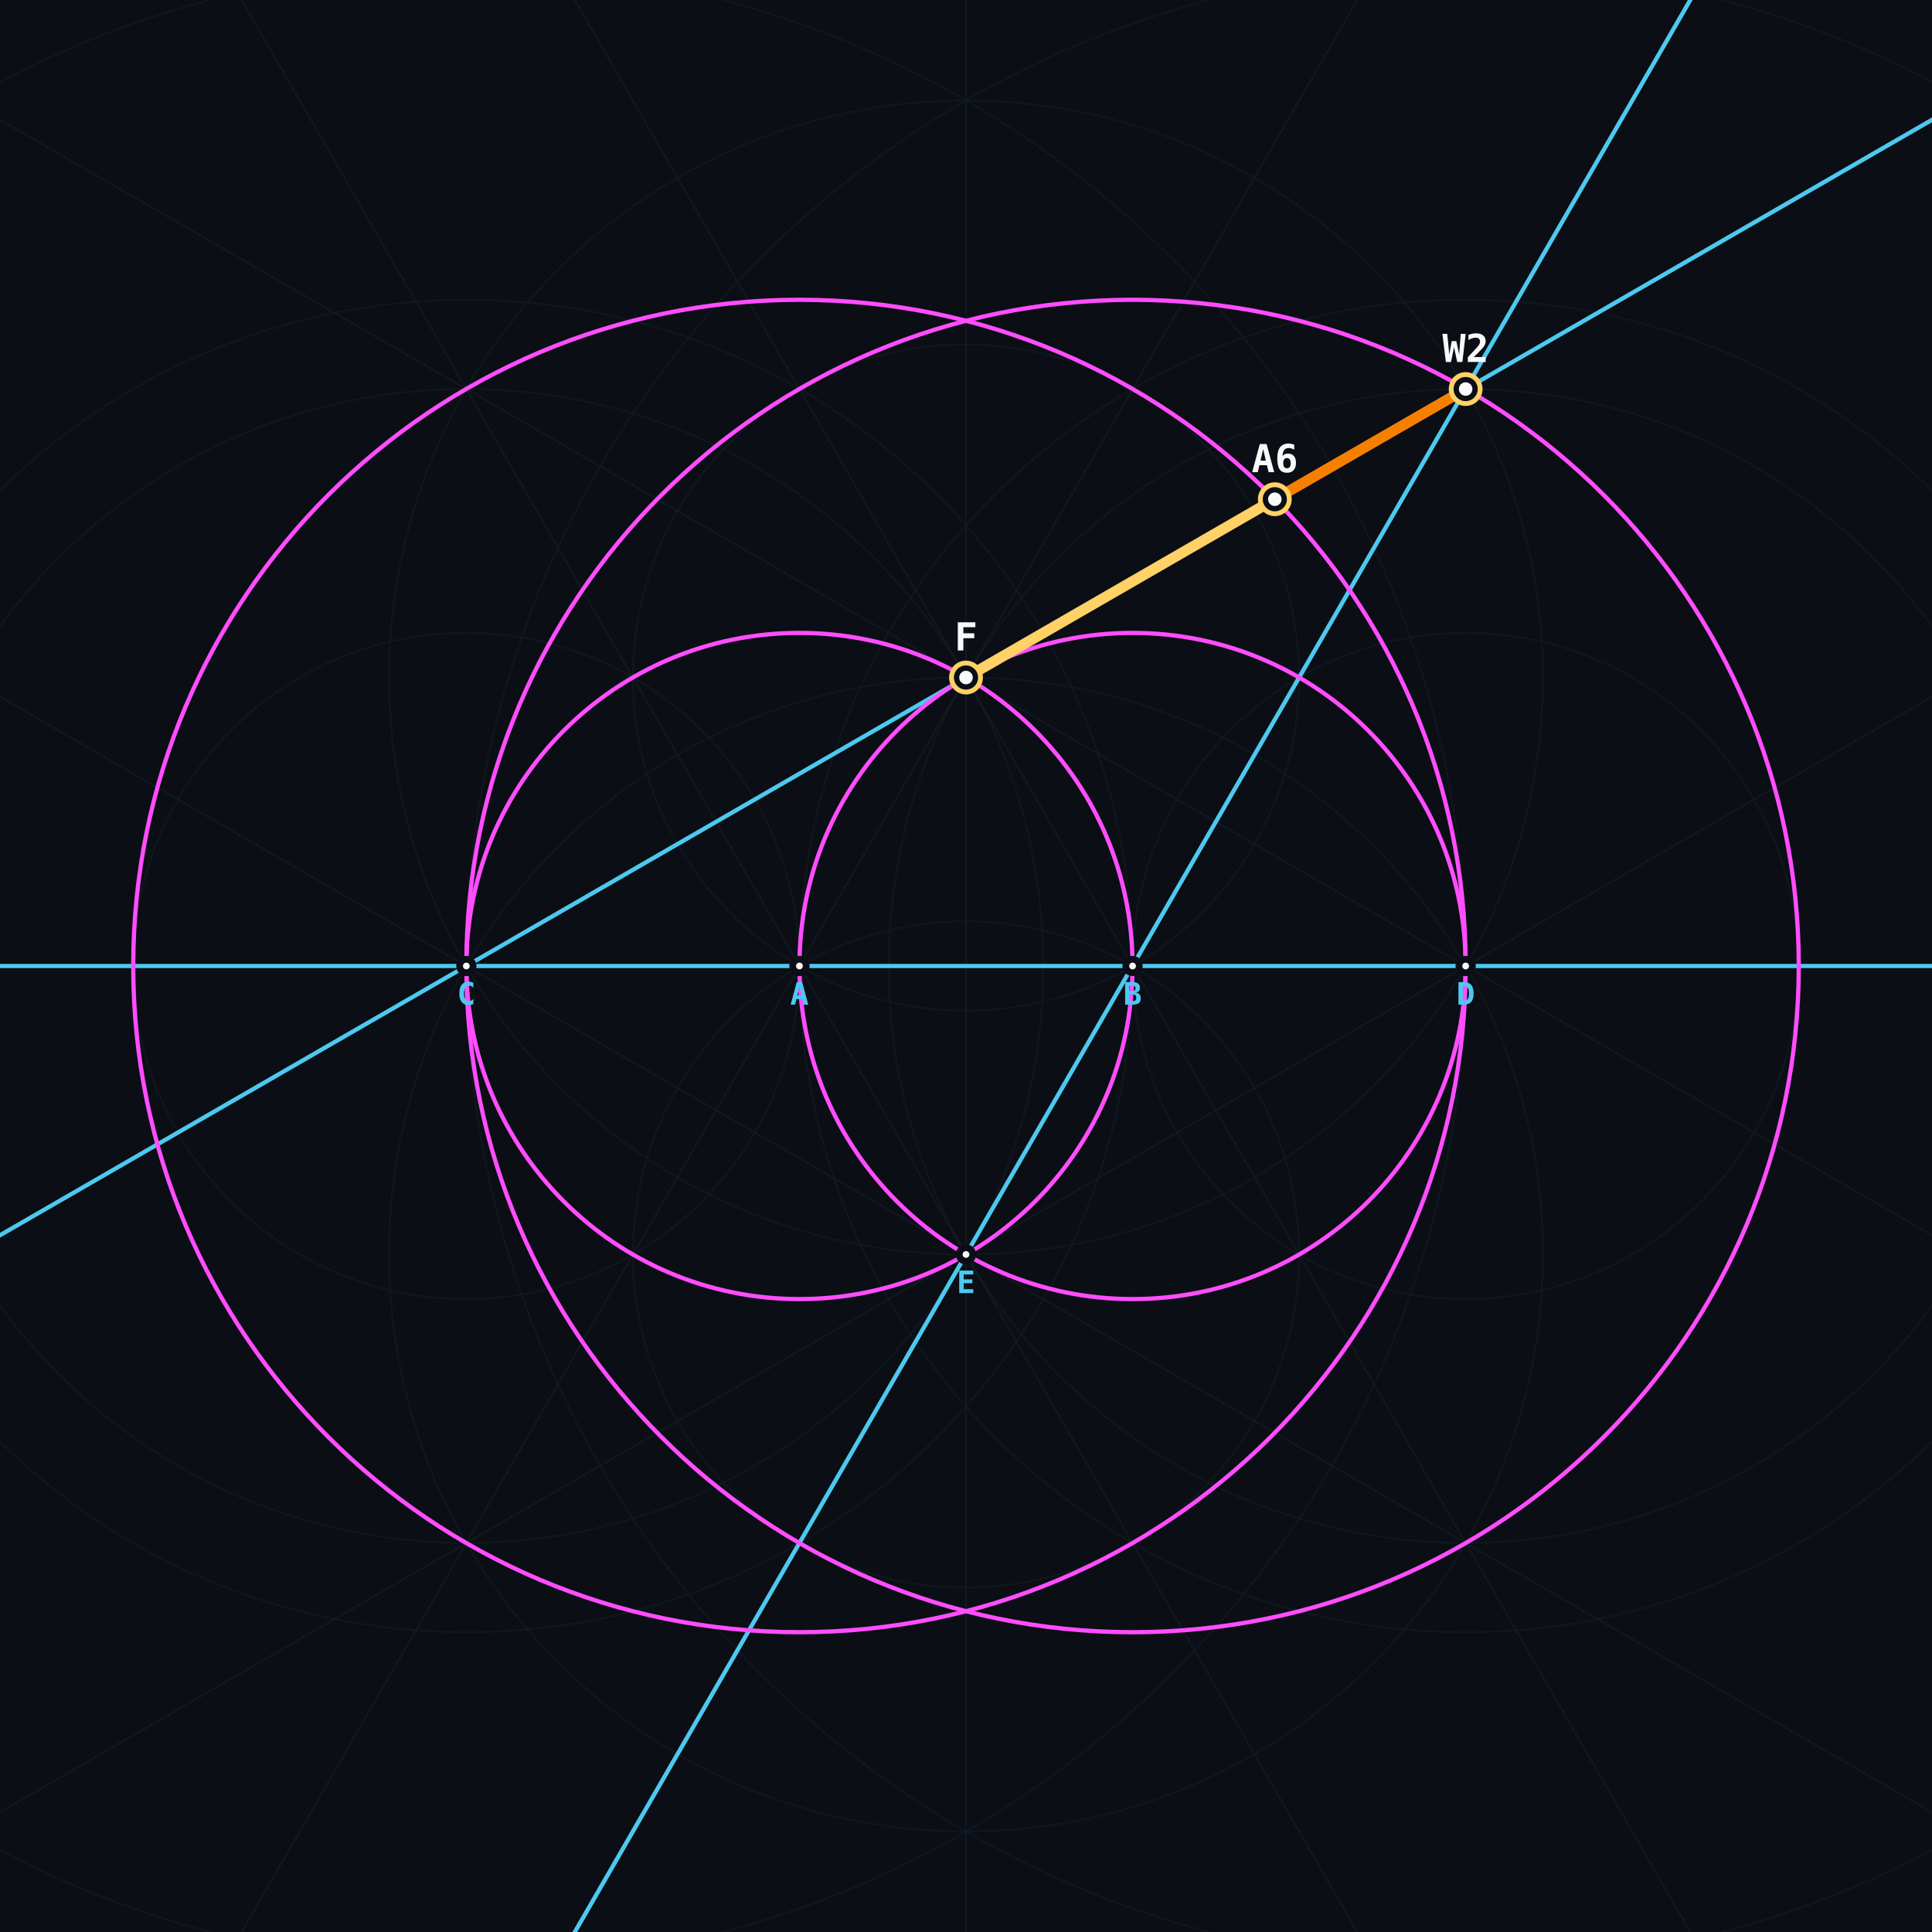
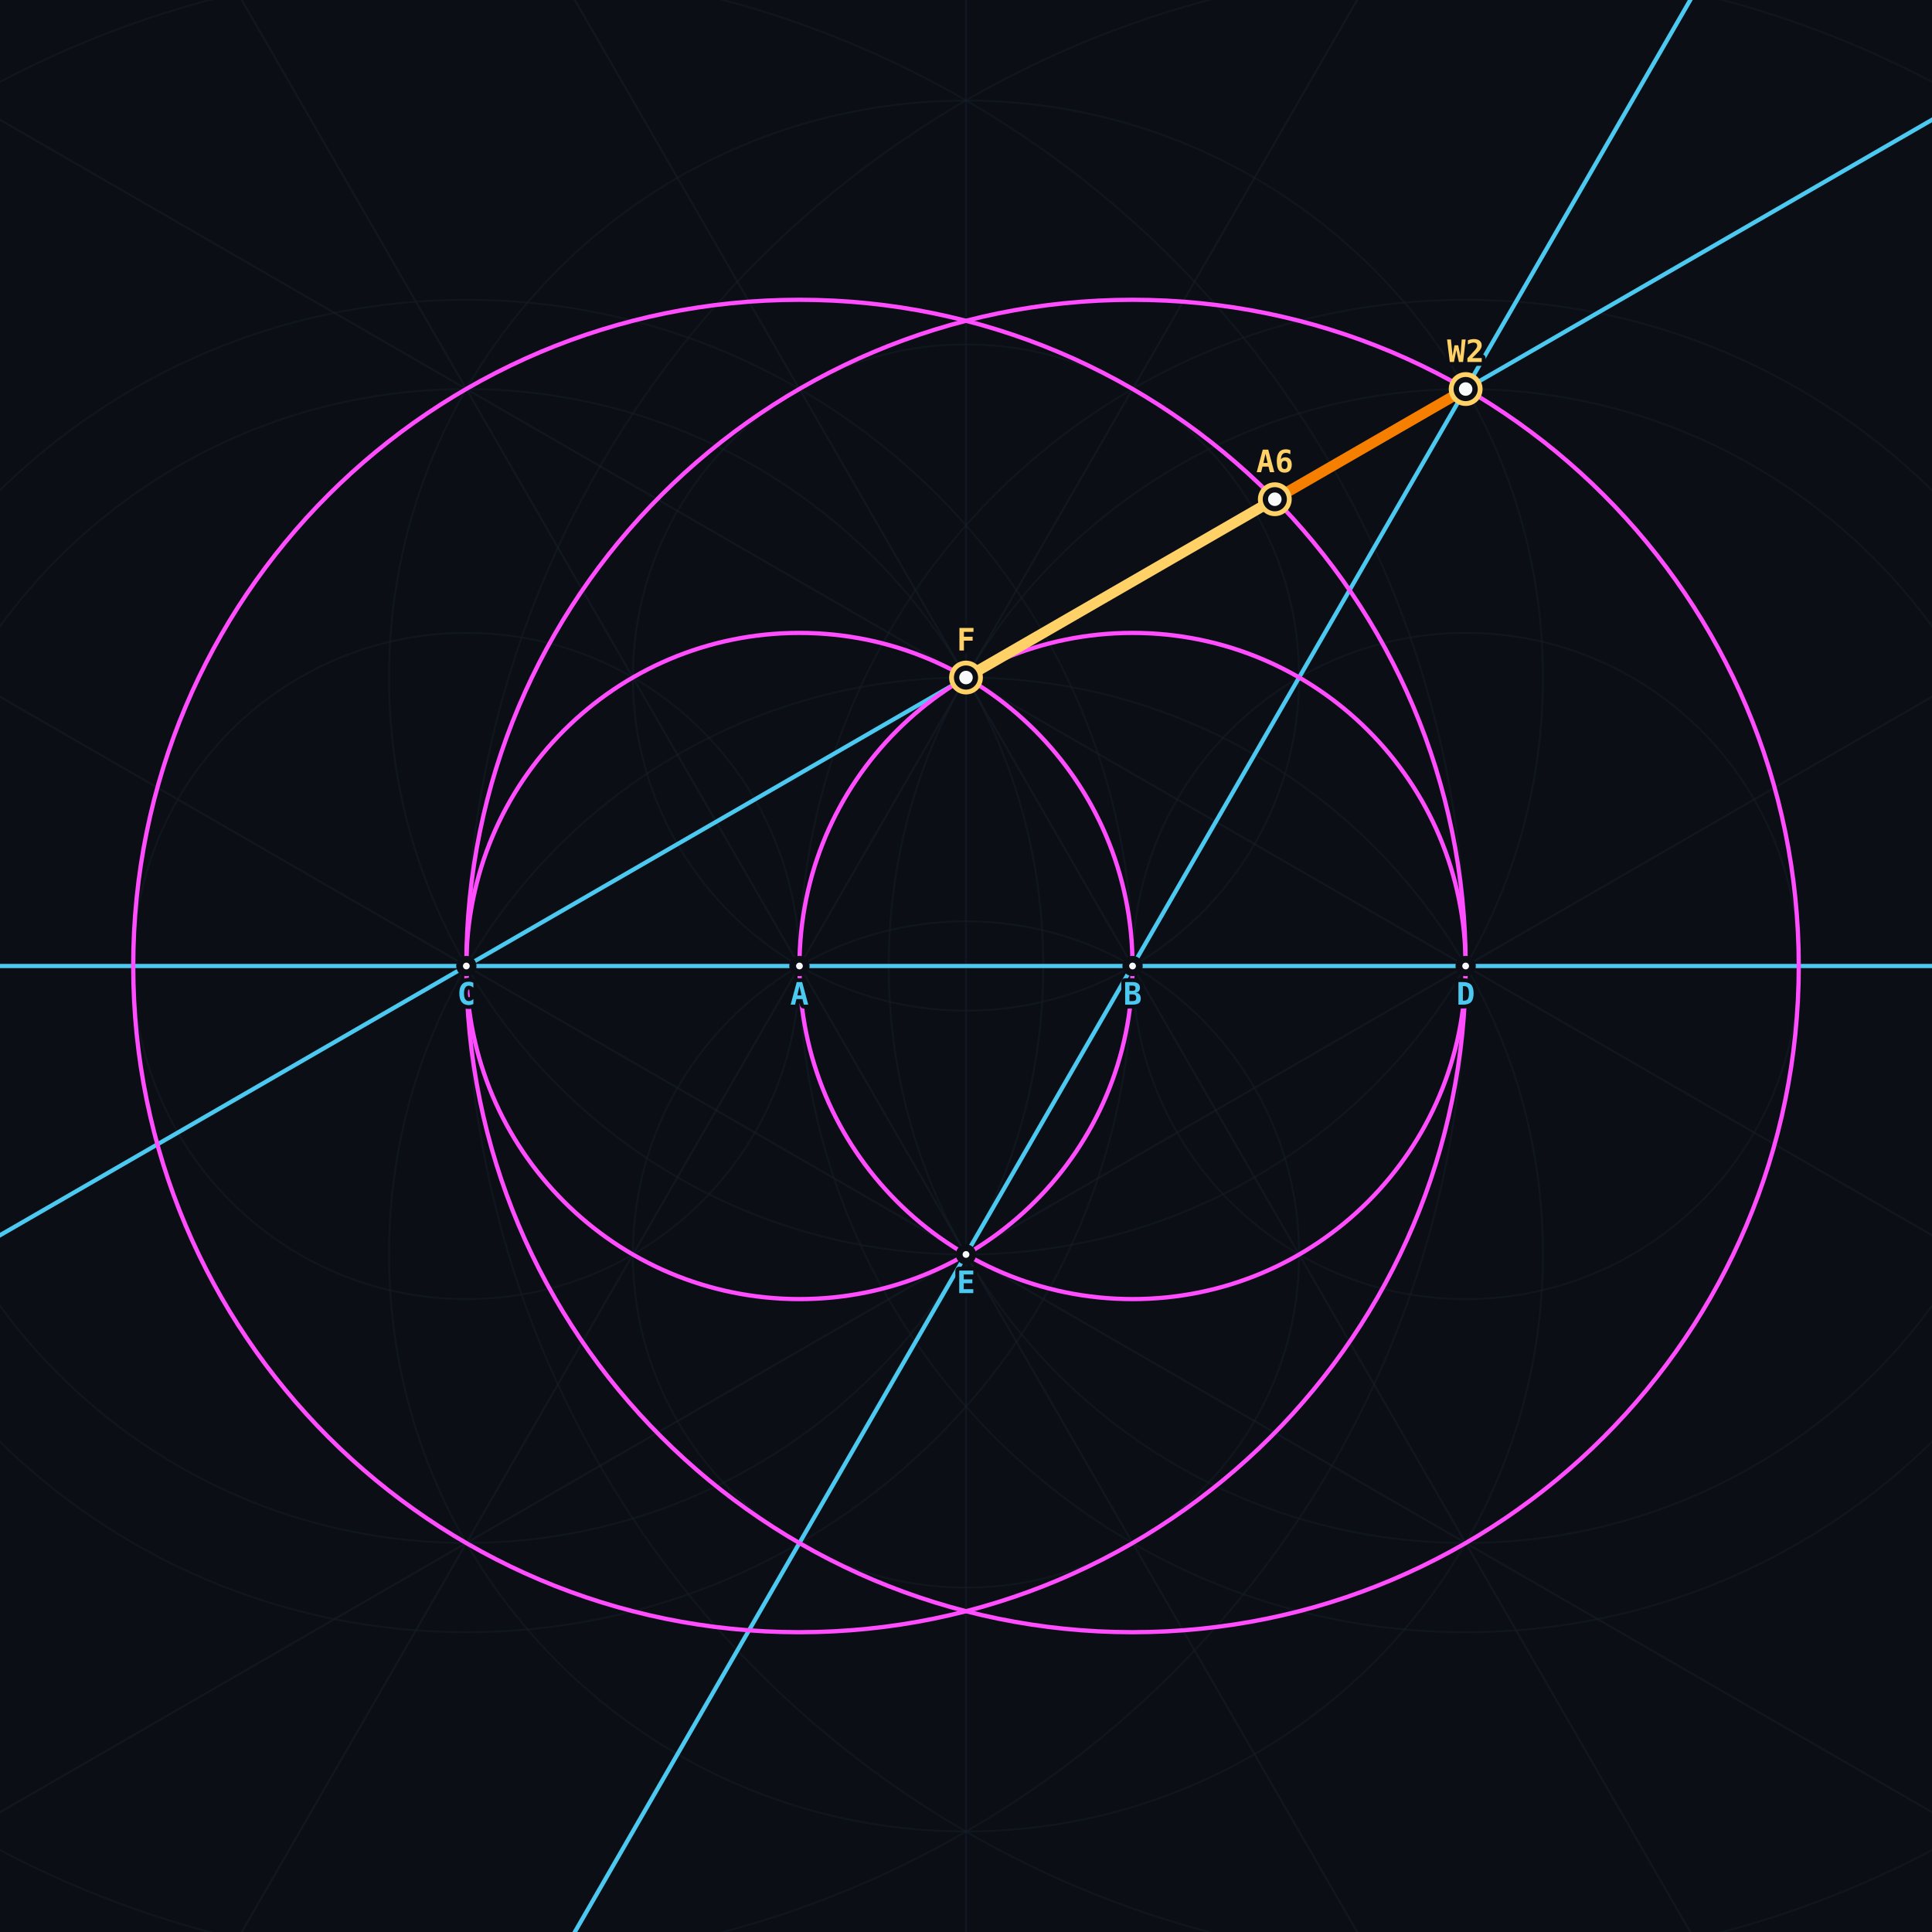
<svg xmlns="http://www.w3.org/2000/svg" viewBox="0 0 1000 1000" width="100%" height="100%" class="levels-svg">
  <defs>
    <clipPath id="sq-clip">
      <rect x="0" y="0" width="1000" height="1000" />
    </clipPath>
  </defs>
  <rect x="0" y="0" width="1000" height="1000" fill="#0b0e14" />
  <g clip-path="url(#sq-clip)">
    <line x1="-168.10" y1="-507.87" x2="1081.90" y2="1657.19" stroke="#1a2332" stroke-width="1.0" stroke-opacity="0.45" />
    <line x1="-168.10" y1="1507.87" x2="1081.90" y2="-657.19" stroke="#1a2332" stroke-width="1.0" stroke-opacity="0.45" />
    <line x1="1168.10" y1="1507.87" x2="-81.90" y2="-657.19" stroke="#1a2332" stroke-width="1.0" stroke-opacity="0.45" />
    <line x1="-711.84" y1="-50.34" x2="1453.22" y2="1199.66" stroke="#1a2332" stroke-width="1.0" stroke-opacity="0.45" />
    <line x1="1711.84" y1="-50.34" x2="-453.22" y2="1199.66" stroke="#1a2332" stroke-width="1.0" stroke-opacity="0.45" />
    <line x1="1711.84" y1="1050.34" x2="-453.22" y2="-199.66" stroke="#1a2332" stroke-width="1.0" stroke-opacity="0.45" />
    <line x1="500.00" y1="1750.00" x2="500.00" y2="-750.00" stroke="#1a2332" stroke-width="1.0" stroke-opacity="0.45" />
    <circle cx="241.38" cy="500.00" r="172.41" fill="none" stroke="#161f2c" stroke-width="1.0" stroke-opacity="0.45" />
    <circle cx="758.62" cy="500.00" r="344.83" fill="none" stroke="#161f2c" stroke-width="1.0" stroke-opacity="0.45" />
    <circle cx="500.00" cy="649.31" r="172.41" fill="none" stroke="#161f2c" stroke-width="1.0" stroke-opacity="0.45" />
    <circle cx="500.00" cy="350.69" r="172.41" fill="none" stroke="#161f2c" stroke-width="1.0" stroke-opacity="0.45" />
    <circle cx="241.38" cy="500.00" r="344.83" fill="none" stroke="#161f2c" stroke-width="1.0" stroke-opacity="0.45" />
    <circle cx="758.62" cy="500.00" r="172.41" fill="none" stroke="#161f2c" stroke-width="1.0" stroke-opacity="0.45" />
    <circle cx="241.38" cy="500.00" r="517.24" fill="none" stroke="#161f2c" stroke-width="1.0" stroke-opacity="0.45" />
    <circle cx="758.62" cy="500.00" r="517.24" fill="none" stroke="#161f2c" stroke-width="1.0" stroke-opacity="0.45" />
    <circle cx="241.38" cy="500.00" r="298.63" fill="none" stroke="#161f2c" stroke-width="1.0" stroke-opacity="0.45" />
    <circle cx="500.00" cy="649.31" r="298.63" fill="none" stroke="#161f2c" stroke-width="1.0" stroke-opacity="0.45" />
    <circle cx="500.00" cy="350.69" r="298.63" fill="none" stroke="#161f2c" stroke-width="1.0" stroke-opacity="0.45" />
    <circle cx="758.62" cy="500.00" r="298.63" fill="none" stroke="#161f2c" stroke-width="1.0" stroke-opacity="0.45" />
    <line x1="-750.00" y1="500.00" x2="1750.00" y2="500.00" stroke="#4cc9f0" stroke-width="2.2" stroke-linecap="round" />
    <line x1="1168.10" y1="-507.87" x2="-81.90" y2="1657.19" stroke="#4cc9f0" stroke-width="2.2" stroke-linecap="round" />
    <line x1="-711.84" y1="1050.34" x2="1453.22" y2="-199.66" stroke="#4cc9f0" stroke-width="2.2" stroke-linecap="round" />
    <circle cx="413.79" cy="500.00" r="172.41" fill="none" stroke="#ff4dff" stroke-width="2.2" />
    <circle cx="586.21" cy="500.00" r="172.41" fill="none" stroke="#ff4dff" stroke-width="2.2" />
    <circle cx="413.79" cy="500.00" r="344.83" fill="none" stroke="#ff4dff" stroke-width="2.2" />
    <circle cx="586.21" cy="500.00" r="344.83" fill="none" stroke="#ff4dff" stroke-width="2.2" />
    <circle class="geom-point" cx="413.79" cy="500.00" r="3.5" data-base-r="3.5" fill="#f8f9fa" stroke="#0b0e14" stroke-width="3.5" />
-     <text class="geom-label" x="413.79" y="520.00" data-anchor-x="413.79" data-anchor-y="500.00" data-offset-y="20" data-base-font="16" fill="#4cc9f0" font-family="monospace" font-size="16" font-weight="bold" text-anchor="middle">A</text>
+     <text class="geom-label" x="413.79" y="520.00" data-anchor-x="413.79" data-anchor-y="500.00" data-offset-y="20" data-base-font="16" fill="#4cc9f0" stroke="#0b0e14" stroke-width="4" stroke-linejoin="round" paint-order="stroke fill" font-family="monospace" font-size="16" font-weight="bold" text-anchor="middle">A</text>
    <circle class="geom-point" cx="586.21" cy="500.00" r="3.5" data-base-r="3.5" fill="#f8f9fa" stroke="#0b0e14" stroke-width="3.5" />
-     <text class="geom-label" x="586.21" y="520.00" data-anchor-x="586.21" data-anchor-y="500.00" data-offset-y="20" data-base-font="16" fill="#4cc9f0" font-family="monospace" font-size="16" font-weight="bold" text-anchor="middle">B</text>
+     <text class="geom-label" x="586.21" y="520.00" data-anchor-x="586.21" data-anchor-y="500.00" data-offset-y="20" data-base-font="16" fill="#4cc9f0" stroke="#0b0e14" stroke-width="4" stroke-linejoin="round" paint-order="stroke fill" font-family="monospace" font-size="16" font-weight="bold" text-anchor="middle">B</text>
    <circle class="geom-point" cx="241.38" cy="500.00" r="3.5" data-base-r="3.5" fill="#f8f9fa" stroke="#0b0e14" stroke-width="3.5" />
-     <text class="geom-label" x="241.38" y="520.00" data-anchor-x="241.38" data-anchor-y="500.00" data-offset-y="20" data-base-font="16" fill="#4cc9f0" font-family="monospace" font-size="16" font-weight="bold" text-anchor="middle">C</text>
+     <text class="geom-label" x="241.38" y="520.00" data-anchor-x="241.38" data-anchor-y="500.00" data-offset-y="20" data-base-font="16" fill="#4cc9f0" stroke="#0b0e14" stroke-width="4" stroke-linejoin="round" paint-order="stroke fill" font-family="monospace" font-size="16" font-weight="bold" text-anchor="middle">C</text>
    <circle class="geom-point" cx="758.62" cy="500.00" r="3.5" data-base-r="3.5" fill="#f8f9fa" stroke="#0b0e14" stroke-width="3.5" />
-     <text class="geom-label" x="758.62" y="520.00" data-anchor-x="758.62" data-anchor-y="500.00" data-offset-y="20" data-base-font="16" fill="#4cc9f0" font-family="monospace" font-size="16" font-weight="bold" text-anchor="middle">D</text>
+     <text class="geom-label" x="758.62" y="520.00" data-anchor-x="758.62" data-anchor-y="500.00" data-offset-y="20" data-base-font="16" fill="#4cc9f0" stroke="#0b0e14" stroke-width="4" stroke-linejoin="round" paint-order="stroke fill" font-family="monospace" font-size="16" font-weight="bold" text-anchor="middle">D</text>
    <circle class="geom-point" cx="500.00" cy="649.31" r="3.5" data-base-r="3.5" fill="#f8f9fa" stroke="#0b0e14" stroke-width="3.5" />
-     <text class="geom-label" x="500.00" y="669.31" data-anchor-x="500.00" data-anchor-y="649.31" data-offset-y="20" data-base-font="16" fill="#4cc9f0" font-family="monospace" font-size="16" font-weight="bold" text-anchor="middle">E</text>
+     <text class="geom-label" x="500.00" y="669.31" data-anchor-x="500.00" data-anchor-y="649.31" data-offset-y="20" data-base-font="16" fill="#4cc9f0" stroke="#0b0e14" stroke-width="4" stroke-linejoin="round" paint-order="stroke fill" font-family="monospace" font-size="16" font-weight="bold" text-anchor="middle">E</text>
    <line x1="500.00" y1="350.69" x2="659.84" y2="258.40" stroke="#ffd166" stroke-width="5.5" stroke-linecap="round" />
    <line x1="659.84" y1="258.40" x2="758.62" y2="201.37" stroke="#f77f00" stroke-width="5.5" stroke-linecap="round" />
    <circle class="geom-point" cx="500.00" cy="350.69" r="7.5" data-base-r="7.5" fill="#0b0e14" stroke="#ffd166" stroke-width="2.5" />
    <circle class="geom-point" cx="500.00" cy="350.69" r="3.5" data-base-r="3.5" fill="#f8f9fa" stroke="none" />
-     <text class="geom-label" x="500.00" y="336.69" data-anchor-x="500.00" data-anchor-y="350.69" data-offset-y="-14" data-base-font="20" fill="#f8f9fa" font-family="monospace" font-size="20" font-weight="bold" text-anchor="middle">F</text>
+     <text class="geom-label" x="500.00" y="336.69" data-anchor-x="500.00" data-anchor-y="350.69" data-offset-y="-14" data-base-font="16" fill="#ffd166" stroke="#0b0e14" stroke-width="4" stroke-linejoin="round" paint-order="stroke fill" font-family="monospace" font-size="16" font-weight="bold" text-anchor="middle">F</text>
    <circle class="geom-point" cx="659.84" cy="258.40" r="7.5" data-base-r="7.5" fill="#0b0e14" stroke="#ffd166" stroke-width="2.5" />
    <circle class="geom-point" cx="659.84" cy="258.40" r="3.5" data-base-r="3.5" fill="#f8f9fa" stroke="none" />
-     <text class="geom-label" x="659.84" y="244.40" data-anchor-x="659.84" data-anchor-y="258.40" data-offset-y="-14" data-base-font="20" fill="#f8f9fa" font-family="monospace" font-size="20" font-weight="bold" text-anchor="middle">A6</text>
+     <text class="geom-label" x="659.84" y="244.40" data-anchor-x="659.84" data-anchor-y="258.40" data-offset-y="-14" data-base-font="16" fill="#ffd166" stroke="#0b0e14" stroke-width="4" stroke-linejoin="round" paint-order="stroke fill" font-family="monospace" font-size="16" font-weight="bold" text-anchor="middle">A6</text>
    <circle class="geom-point" cx="758.62" cy="201.37" r="7.5" data-base-r="7.5" fill="#0b0e14" stroke="#ffd166" stroke-width="2.5" />
    <circle class="geom-point" cx="758.62" cy="201.37" r="3.5" data-base-r="3.5" fill="#f8f9fa" stroke="none" />
-     <text class="geom-label" x="758.62" y="187.37" data-anchor-x="758.62" data-anchor-y="201.37" data-offset-y="-14" data-base-font="20" fill="#f8f9fa" font-family="monospace" font-size="20" font-weight="bold" text-anchor="middle">W2</text>
+     <text class="geom-label" x="758.62" y="187.37" data-anchor-x="758.62" data-anchor-y="201.37" data-offset-y="-14" data-base-font="16" fill="#ffd166" stroke="#0b0e14" stroke-width="4" stroke-linejoin="round" paint-order="stroke fill" font-family="monospace" font-size="16" font-weight="bold" text-anchor="middle">W2</text>
  </g>
</svg>
